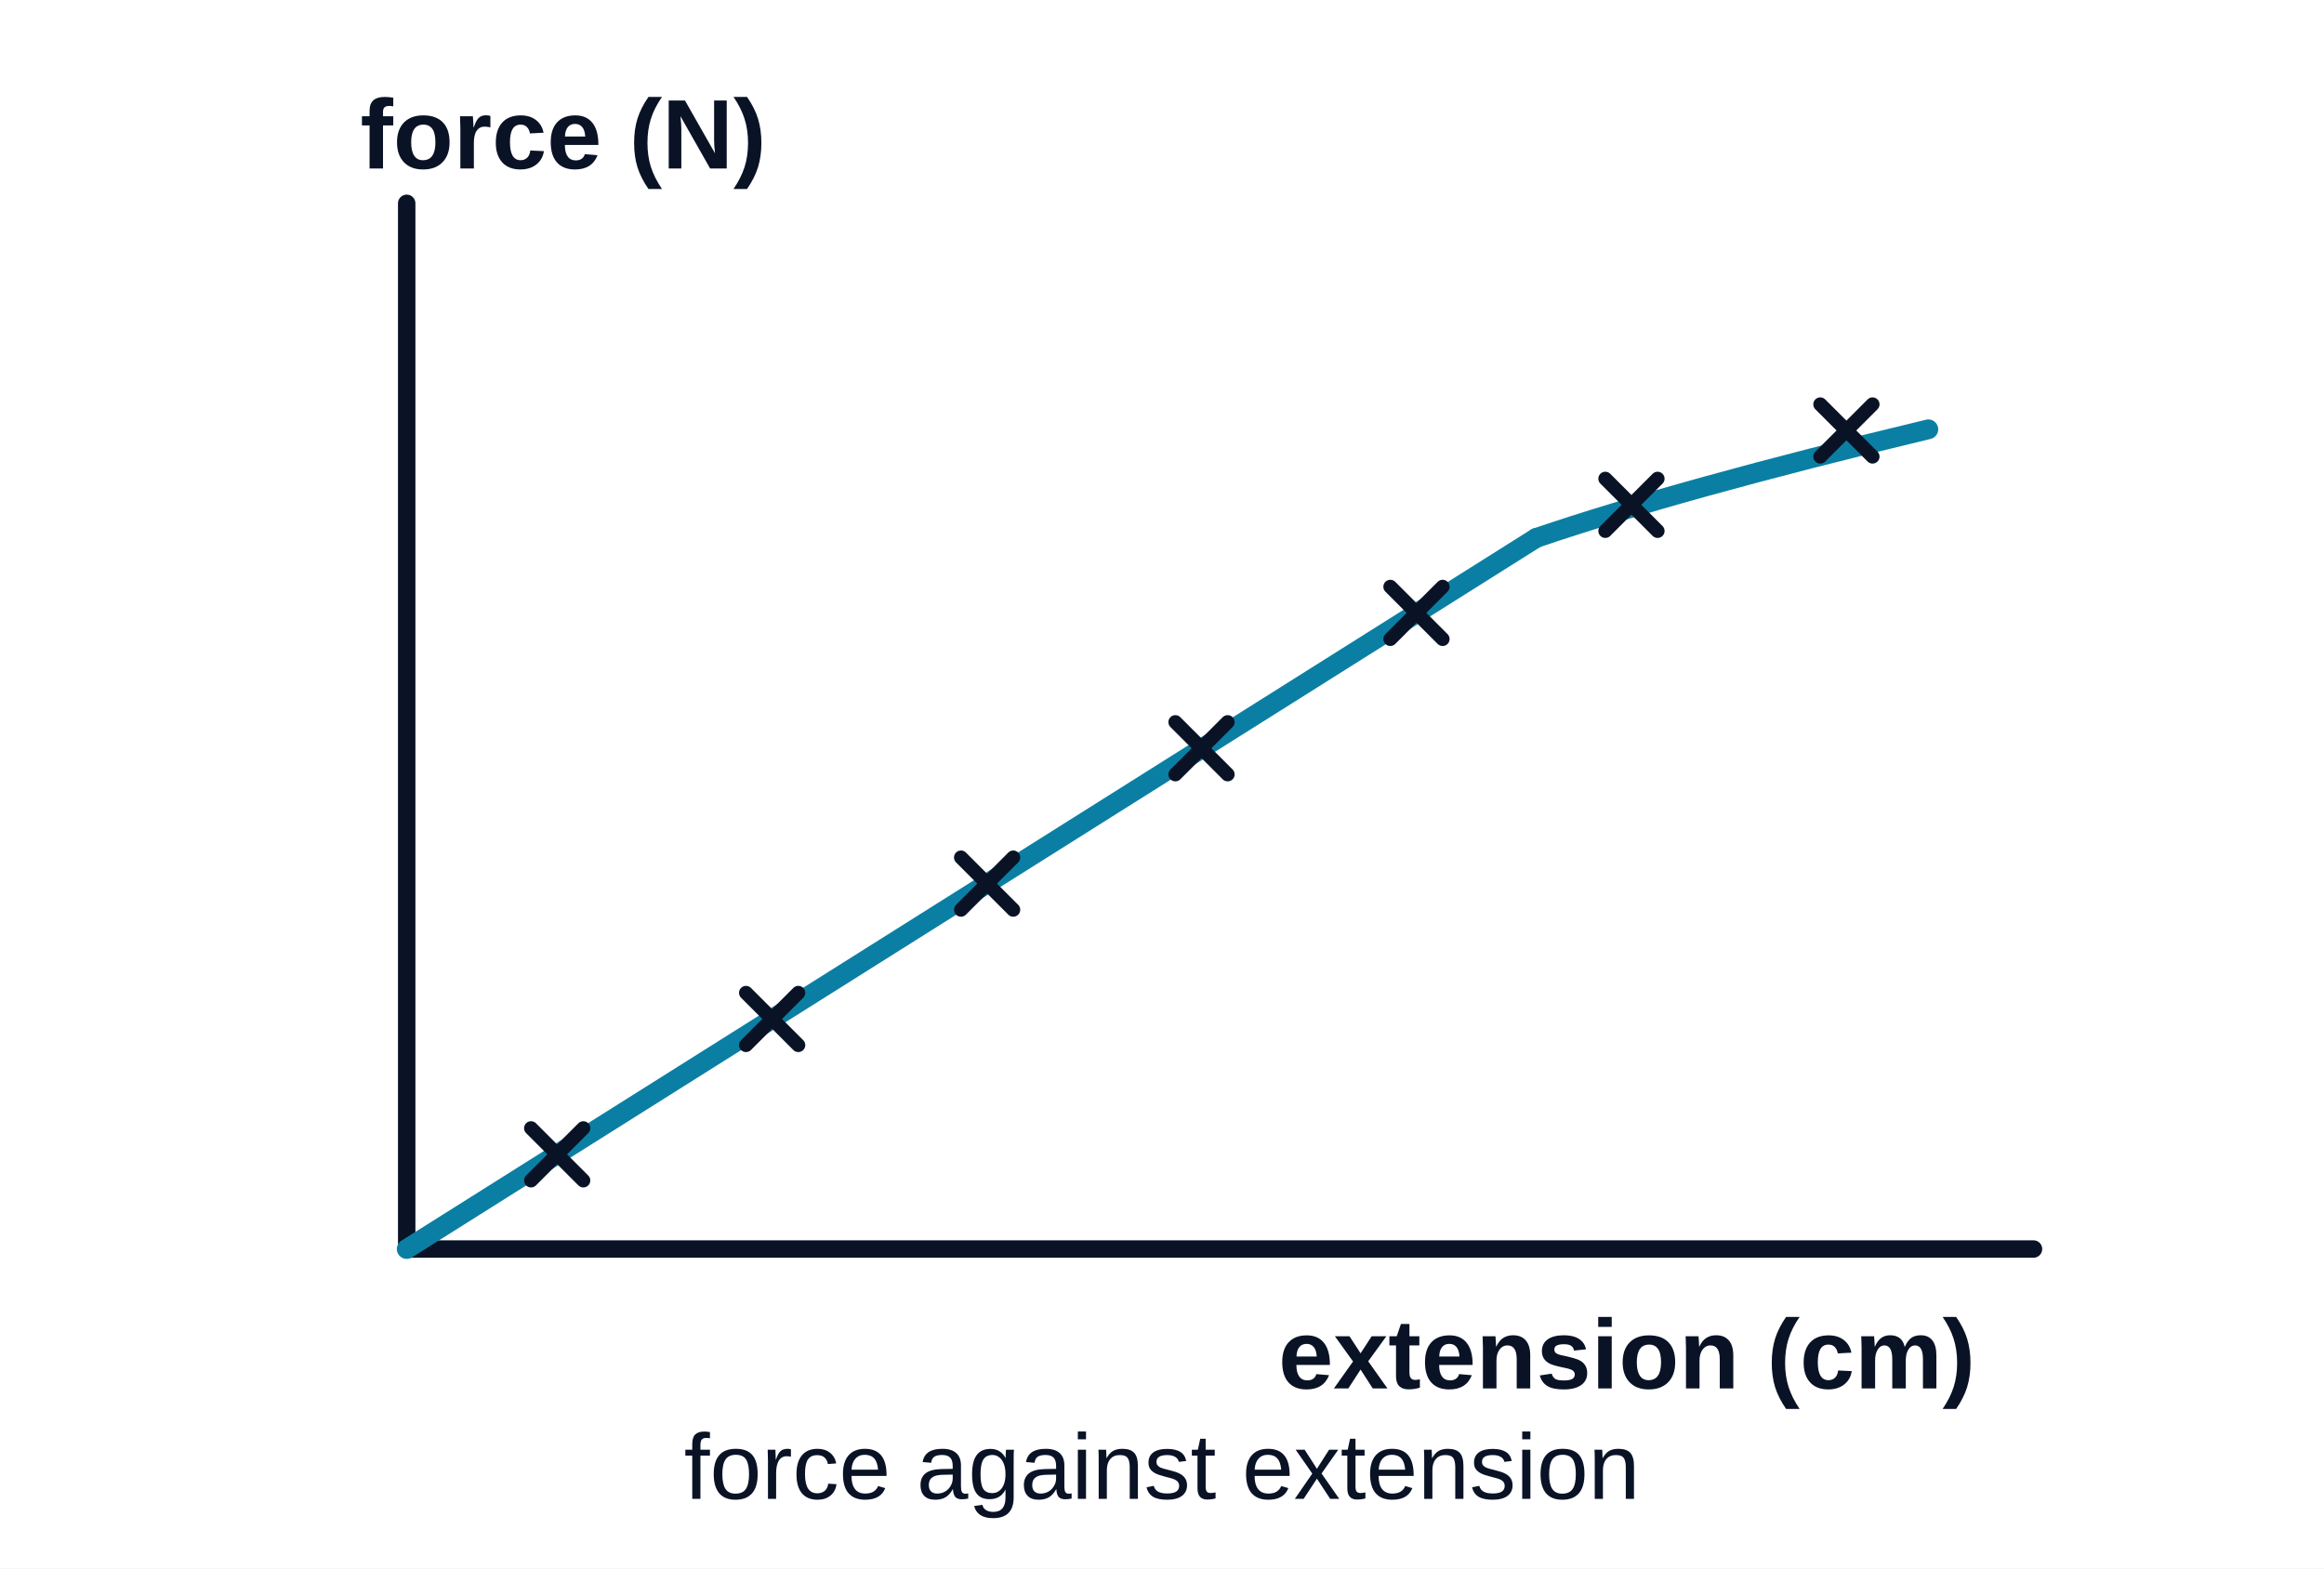
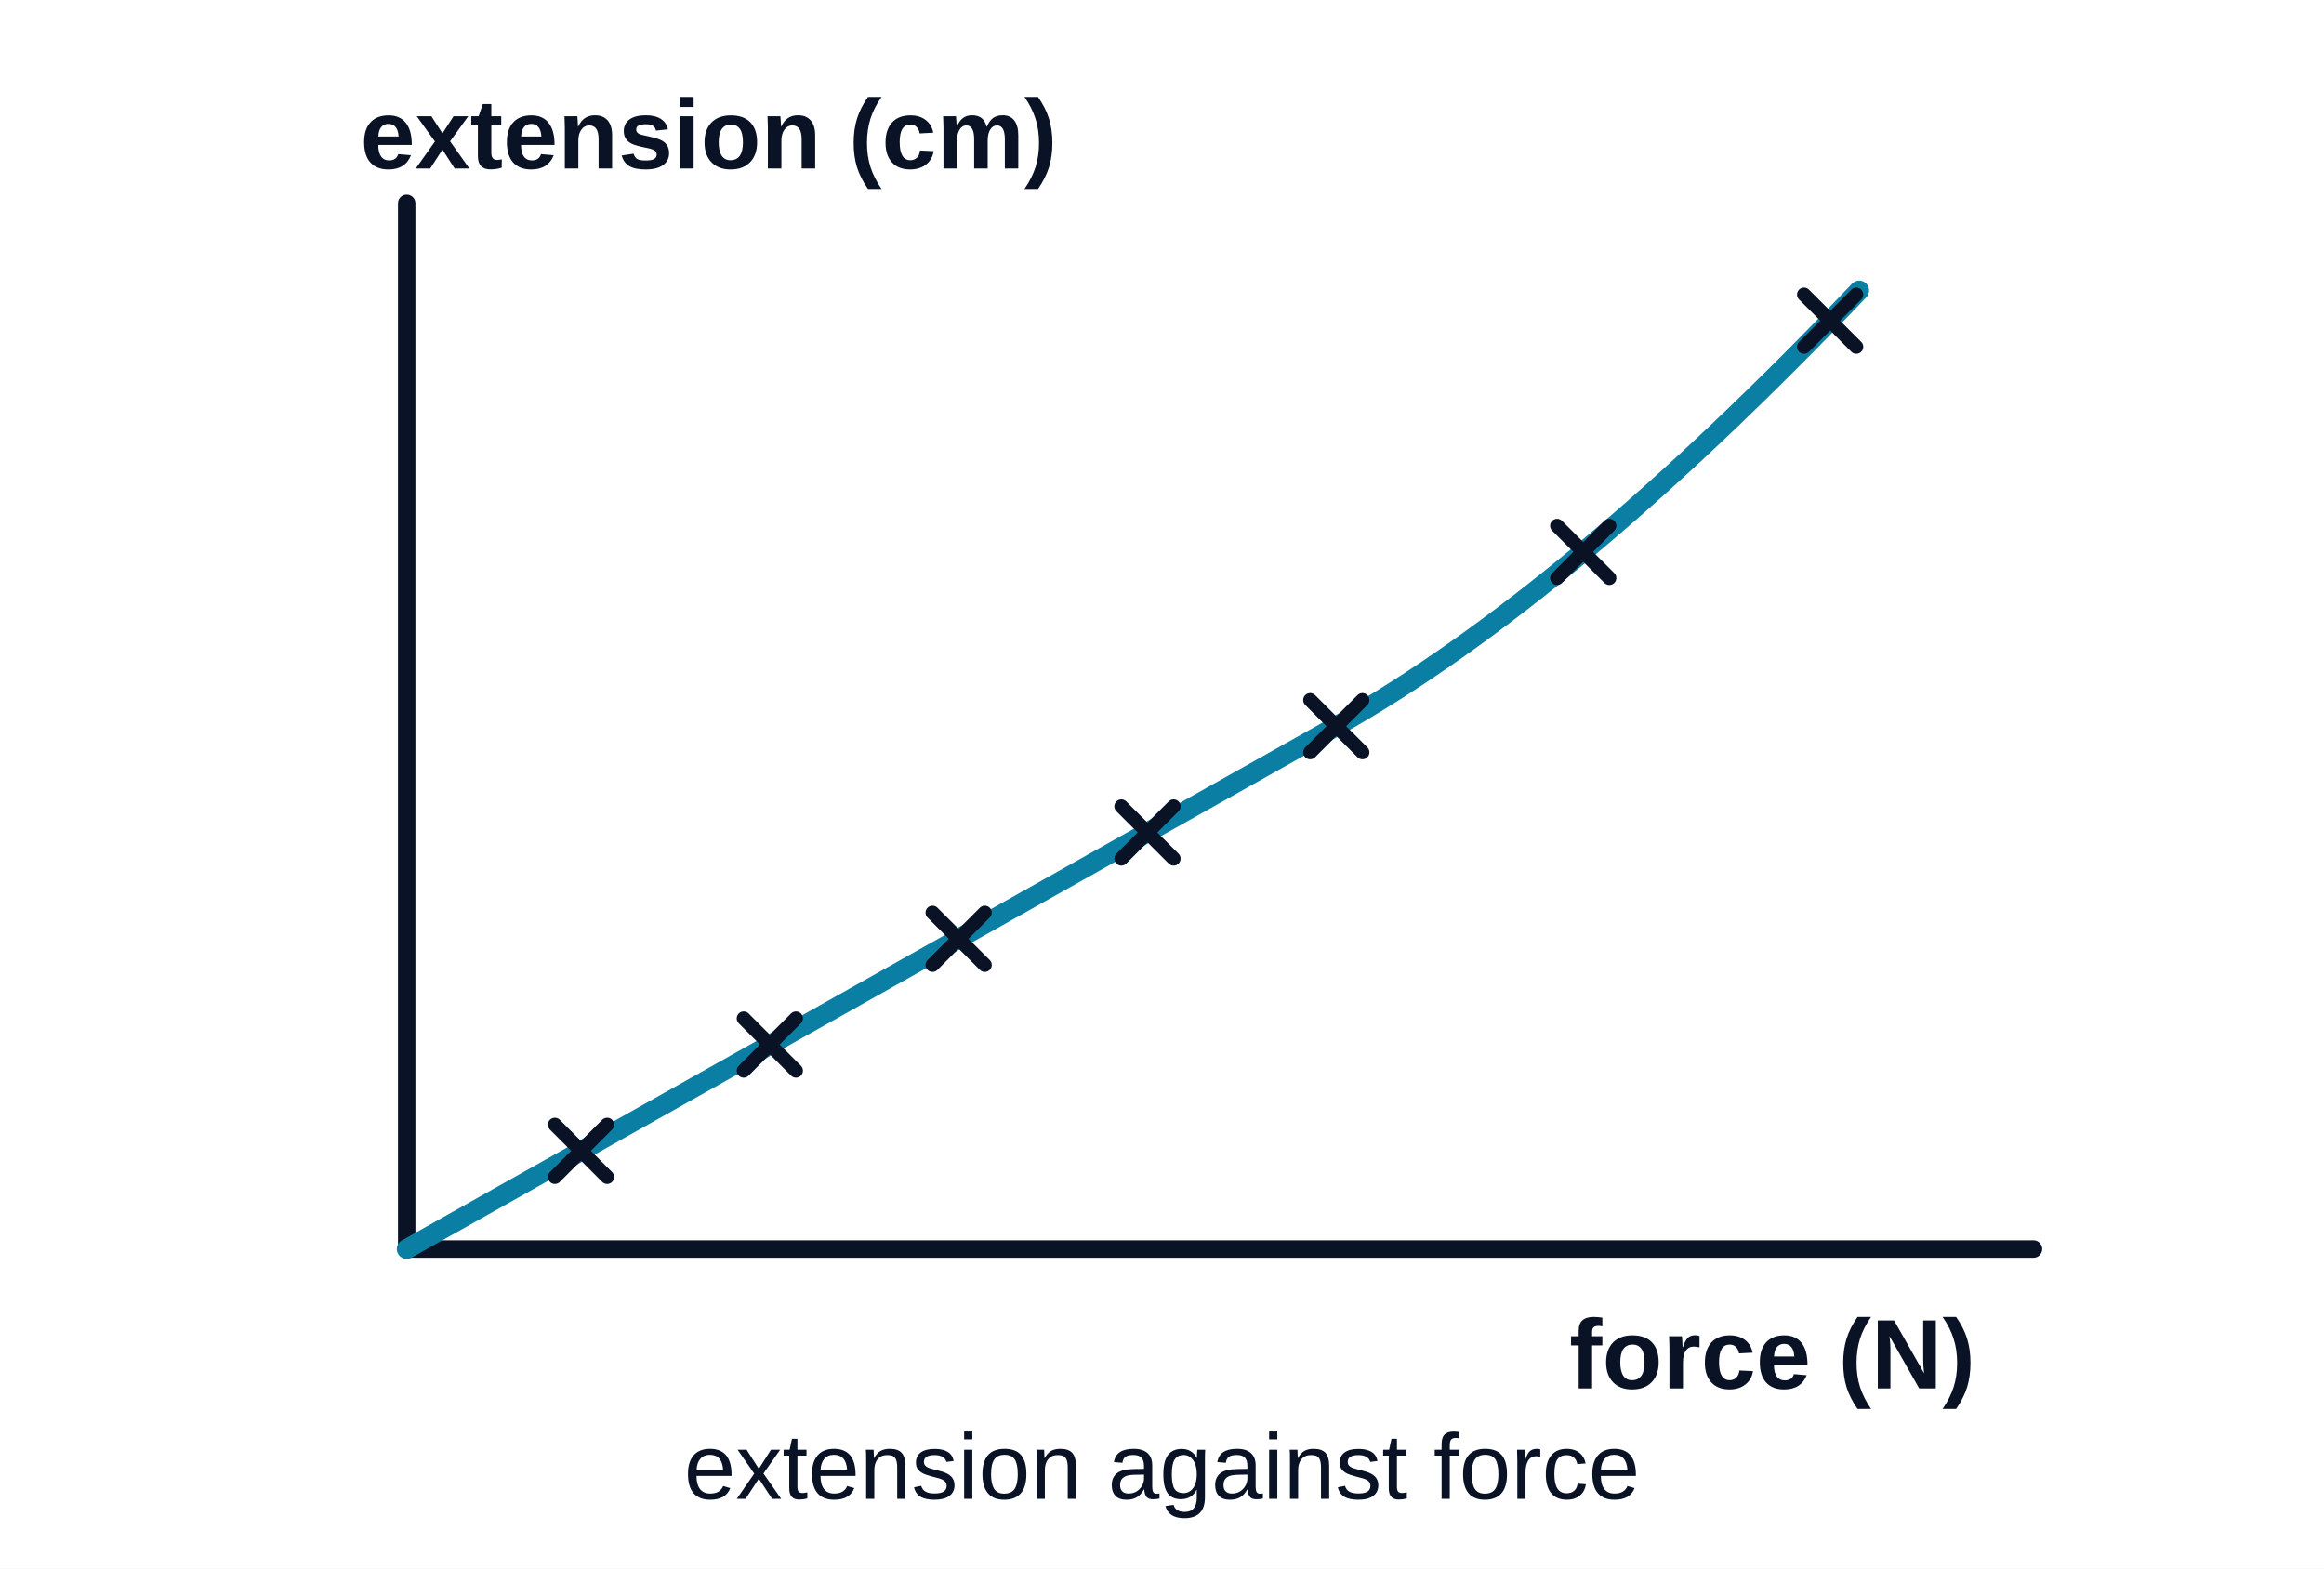
<svg xmlns="http://www.w3.org/2000/svg" viewBox="0 0 400 270" width="400" height="270" role="img" font-family="Arial, Helvetica, sans-serif" fill="none" stroke="#0a1326" stroke-width="3.2" stroke-linecap="round" stroke-linejoin="round">
  <rect width="400" height="270" fill="#ffffff" stroke="none" />
  <line x1="70" y1="215" x2="70" y2="35" stroke="#0a1326" stroke-width="3" />
  <line x1="70" y1="215" x2="350" y2="215" stroke="#0a1326" stroke-width="3" />
-   <text x="340" y="239" text-anchor="end" font-size="17" font-weight="700" fill="#0a1326" stroke="none">extension (cm)</text>
-   <text x="62" y="29" text-anchor="start" font-size="17" font-weight="700" fill="#0a1326" stroke="none">force (N)</text>
-   <line x1="70" y1="215" x2="264.4" y2="92.6" stroke="#0b7fa3" stroke-width="3.4" />
-   <path d="M264.4 92.6 Q289.4 84.1 331.9 73.9" stroke="#0b7fa3" stroke-width="3.4" fill="none" />
-   <path d="M91.4 194.2 l9 9 M91.4 203.2 l9 -9" stroke="#0a1326" stroke-width="2.4" />
-   <path d="M128.4 170.9 l9 9 M128.4 179.9 l9 -9" stroke="#0a1326" stroke-width="2.4" />
-   <path d="M165.4 147.6 l9 9 M165.4 156.6 l9 -9" stroke="#0a1326" stroke-width="2.4" />
-   <path d="M202.3 124.3 l9 9 M202.3 133.3 l9 -9" stroke="#0a1326" stroke-width="2.4" />
-   <path d="M239.3 101 l9 9 M239.3 110 l9 -9" stroke="#0a1326" stroke-width="2.4" />
-   <path d="M276.3 82.4 l9 9 M276.3 91.4 l9 -9" stroke="#0a1326" stroke-width="2.4" />
-   <path d="M313.3 69.6 l9 9 M313.3 78.6 l9 -9" stroke="#0a1326" stroke-width="2.4" />
-   <text x="200" y="258" text-anchor="middle" font-size="16" font-weight="400" fill="#0a1326" stroke="none">force against extension</text>
+   <text x="340" y="239" text-anchor="end" font-size="17" font-weight="700" fill="#0a1326" stroke="none">force (N)</text>
+   <text x="62" y="29" text-anchor="start" font-size="17" font-weight="700" fill="#0a1326" stroke="none">extension (cm)</text>
+   <line x1="70" y1="215" x2="230" y2="125" stroke="#0b7fa3" stroke-width="3.4" />
+   <path d="M230 125 Q270 102.5 320 50" stroke="#0b7fa3" stroke-width="3.4" fill="none" />
+   <path d="M95.5 193.6 l9 9 M95.5 202.6 l9 -9" stroke="#0a1326" stroke-width="2.4" />
+   <path d="M128 175.3 l9 9 M128 184.3 l9 -9" stroke="#0a1326" stroke-width="2.4" />
+   <path d="M160.5 157.1 l9 9 M160.5 166.1 l9 -9" stroke="#0a1326" stroke-width="2.4" />
+   <path d="M193 138.8 l9 9 M193 147.8 l9 -9" stroke="#0a1326" stroke-width="2.4" />
+   <path d="M225.5 120.5 l9 9 M225.5 129.5 l9 -9" stroke="#0a1326" stroke-width="2.4" />
+   <path d="M268 90.5 l9 9 M268 99.5 l9 -9" stroke="#0a1326" stroke-width="2.4" />
+   <path d="M310.5 50.7 l9 9 M310.5 59.7 l9 -9" stroke="#0a1326" stroke-width="2.4" />
+   <text x="200" y="258" text-anchor="middle" font-size="16" font-weight="400" fill="#0a1326" stroke="none">extension against force</text>
</svg>
